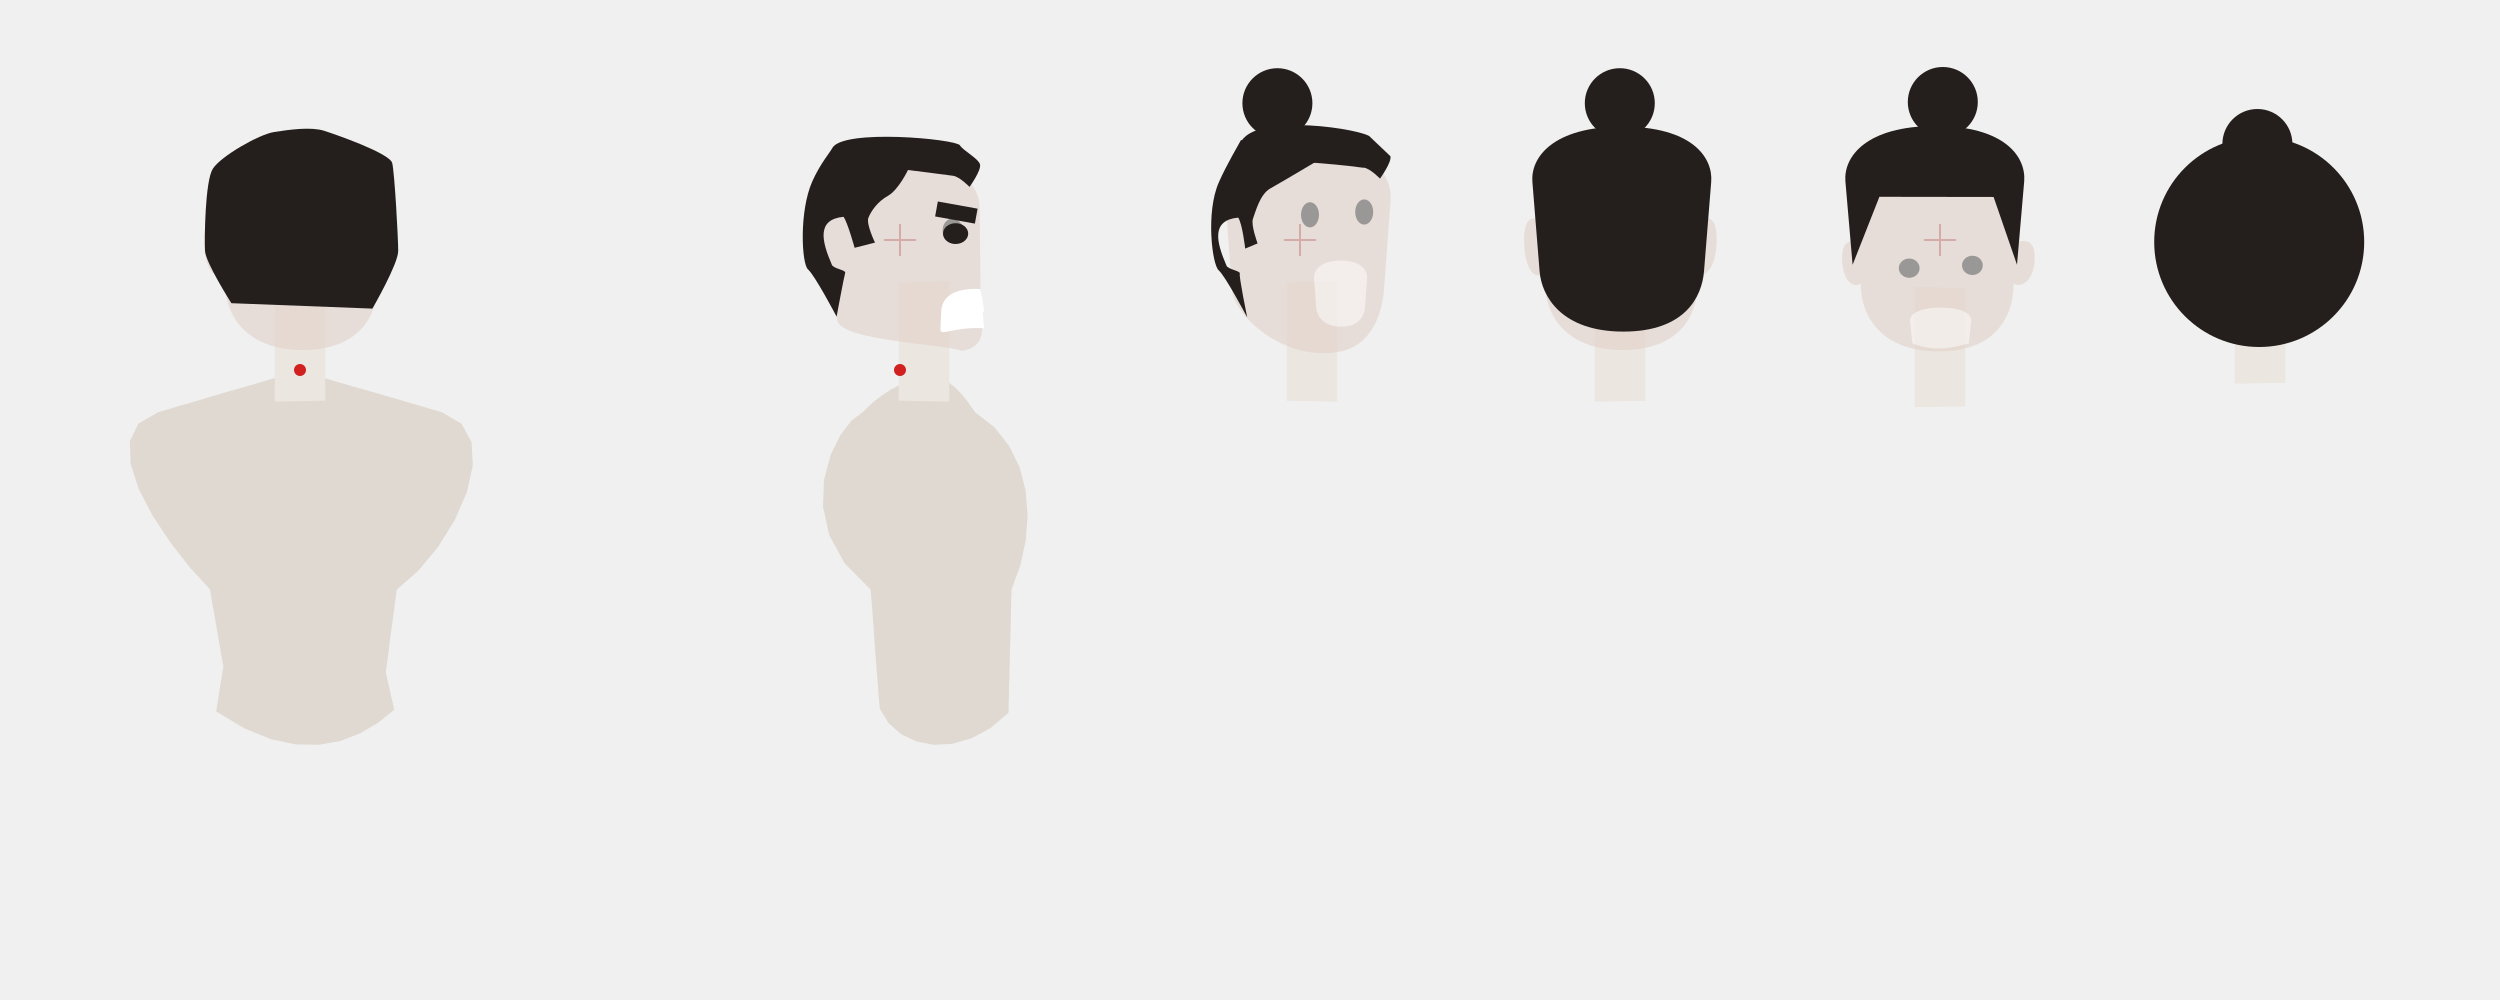
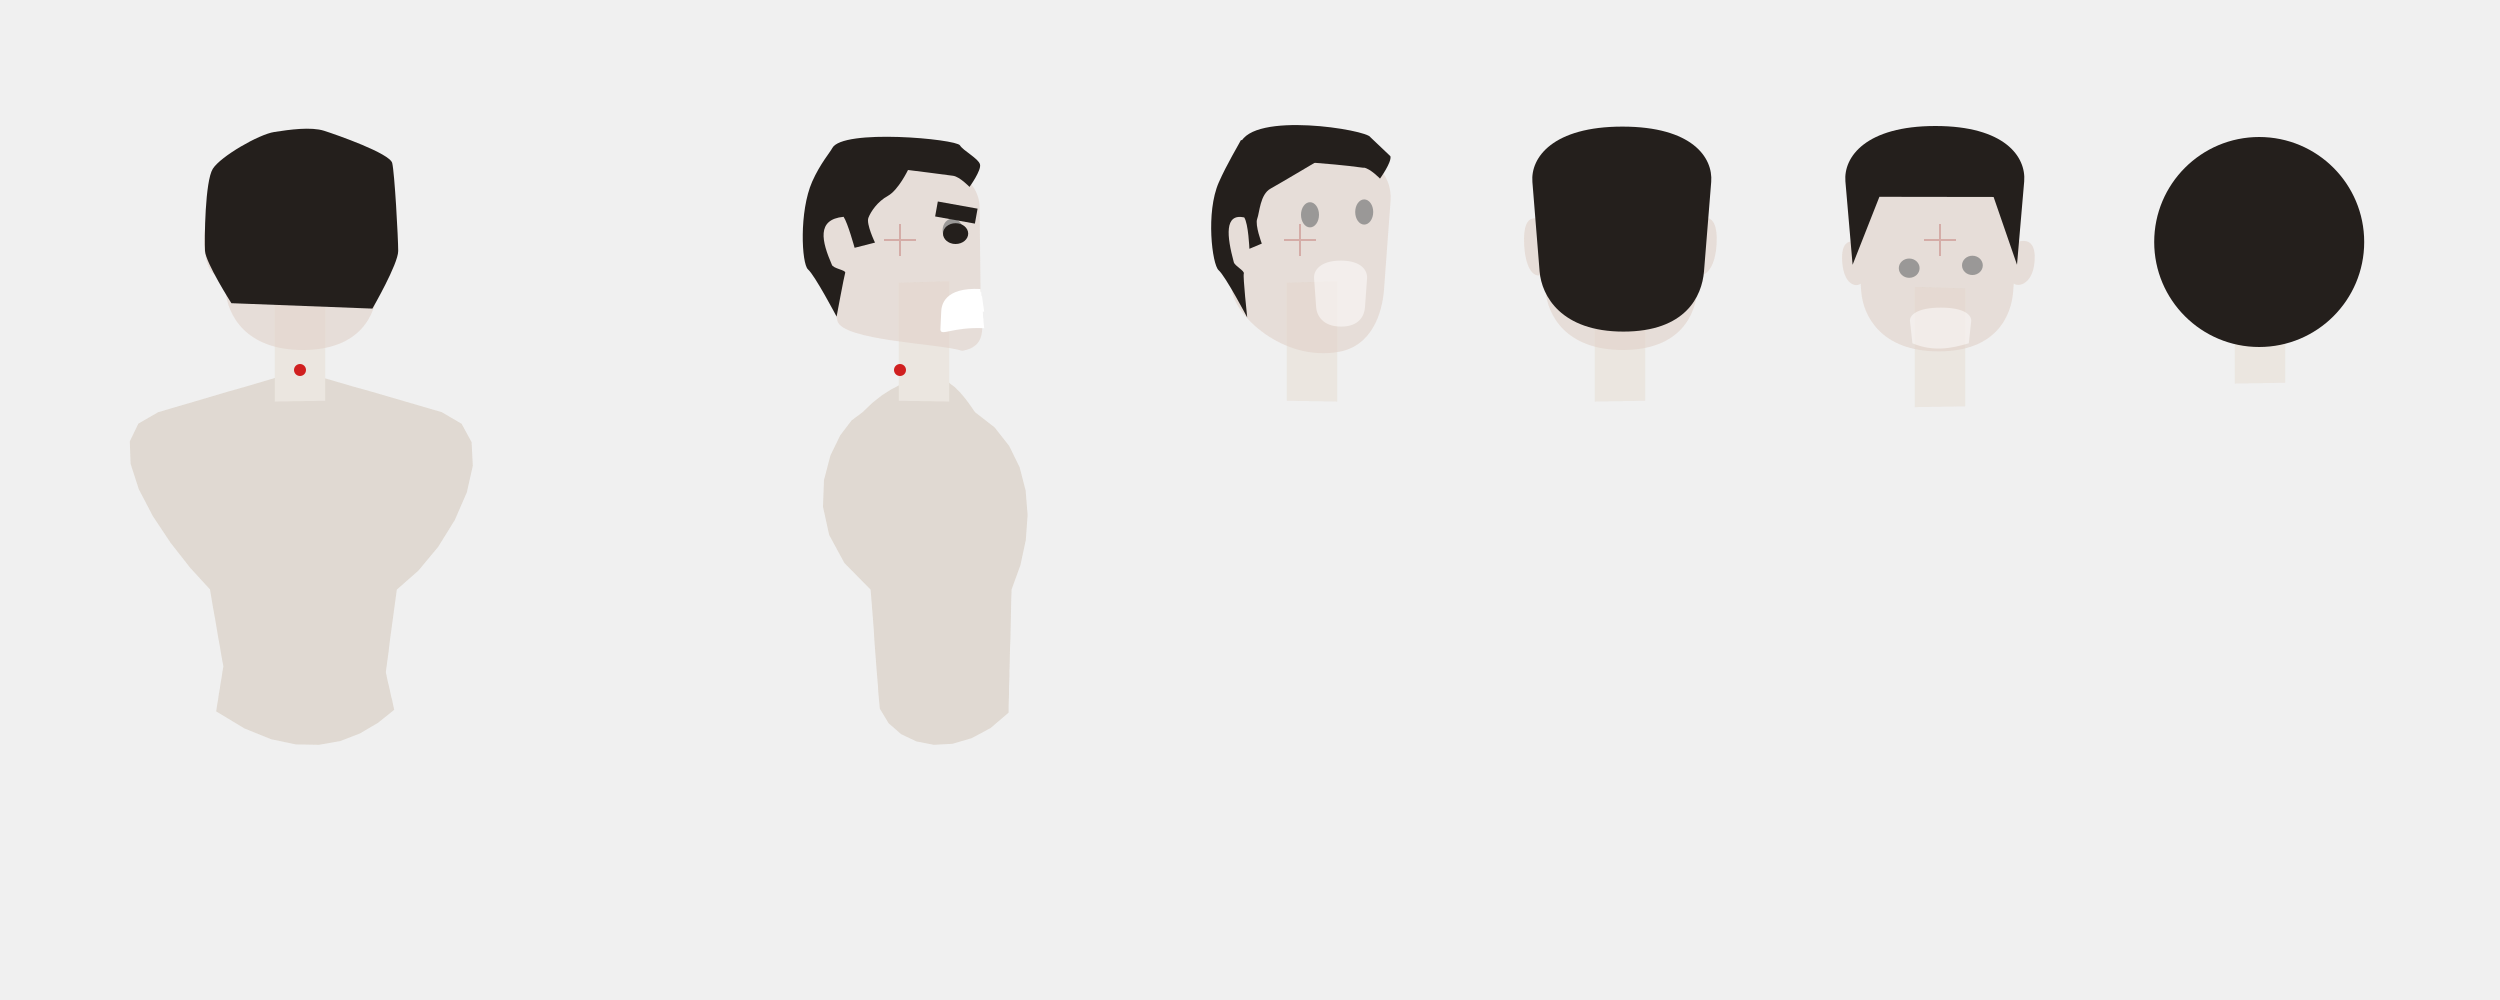
- <svg xmlns="http://www.w3.org/2000/svg" width="2500" height="1000" viewBox="-1.5 -1.2 12.5 5">
-   <g>
-     <g opacity="0.7">
-       <path d="M-0.709 0.861L-0.621 0.835L-0.532 0.809L-0.444 0.783L-0.356 0.757L-0.268 0.732L-0.18 0.706L-0.092 0.68L-0.004 0.654L0.085 0.68L0.174 0.706L0.263 0.732L0.353 0.757L0.442 0.783L0.531 0.809L0.62 0.835L0.709 0.861L0.808 0.919L0.858 1.011L0.864 1.129L0.834 1.262L0.774 1.4L0.691 1.534L0.592 1.653L0.484 1.748L0.477 1.8L0.47 1.851L0.463 1.903L0.456 1.955L0.449 2.006L0.443 2.058L0.436 2.109L0.429 2.161L0.434 2.184L0.439 2.208L0.445 2.232L0.45 2.255L0.455 2.279L0.461 2.302L0.466 2.326L0.471 2.349L0.39 2.414L0.3 2.467L0.202 2.505L0.094 2.524L-0.021 2.522L-0.145 2.496L-0.278 2.442L-0.419 2.357L-0.415 2.329L-0.41 2.301L-0.406 2.272L-0.401 2.244L-0.397 2.216L-0.392 2.188L-0.388 2.16L-0.383 2.132L-0.392 2.084L-0.4 2.036L-0.409 1.987L-0.417 1.939L-0.425 1.891L-0.434 1.843L-0.442 1.795L-0.45 1.747L-0.549 1.639L-0.647 1.514L-0.736 1.38L-0.806 1.246L-0.847 1.119L-0.851 1.007L-0.808 0.918Z" fill="#d9cfc4" />
-       <path d="M-0.126 0.808L-0.126 0.733L-0.126 0.657L-0.126 0.582L-0.126 0.507L-0.126 0.432L-0.126 0.357L-0.126 0.282L-0.126 0.207L-0.095 0.207L-0.063 0.208L-0.032 0.209L0 0.21L0.032 0.211L0.063 0.212L0.095 0.213L0.126 0.214L0.126 0.287L0.126 0.361L0.126 0.435L0.126 0.509L0.126 0.582L0.126 0.656L0.126 0.73L0.126 0.804L0.095 0.804L0.063 0.805L0.032 0.805L0 0.806L-0.032 0.806L-0.063 0.807L-0.095 0.807Z" fill="#e8e1d9" />
-       <path d="M-0.08 0H0.08M0 -0.08V0.08" stroke="#b04040" stroke-width="0.01" fill="none" />
-       <g opacity="0.6">
-         <g>
-           <path style="fill:#d9c3b6;stroke-width:0.015" d="m 0.014,0.55 c 0.288,0 0.364,-0.177 0.373,-0.301 l 0.033,-0.447 c 0.009,-0.123 -0.089,-0.277 -0.41,-0.277 -0.321,0 -0.425,0.154 -0.416,0.277 l 0.033,0.447 c 0.009,0.123 0.099,0.301 0.387,0.301 z" />
-           <path style="fill:#d9c3b6;fill-opacity:1;stroke-width:0.015" d="m 0.37,0.156 0.003,-0.246 c 5.574e-4,-0.002 0.121,-0.091 0.11,0.111 -0.01,0.166 -0.095,0.175 -0.113,0.135 z" />
-           <path style="fill:#d9c3b6;fill-opacity:1;stroke-width:0.015" d="m -0.378,0.156 -0.003,-0.246 c -5.575e-4,-0.002 -0.11,-0.085 -0.098,0.117 0.01,0.166 0.083,0.169 0.101,0.129 z" />
-         </g>
-         <g>
-           <ellipse style="fill:#241f1c;stroke-width:0.015" cx="-0.144" cy="-0.126" rx="0.052" ry="0.063" />
-           <ellipse style="fill:#241f1c;stroke-width:0.015" cx="0.172" cy="-0.14" rx="0.052" ry="0.063" />
-         </g>
-       </g>
-     </g>
-     <g />
-     <g />
-     <g>
-       <path style="fill:#241f1c;fill-opacity:1;stroke-width:0.015" d="m -0.343,0.316 c 0,0 -0.129,-0.202 -0.132,-0.262 -0.003,-0.059 0,-0.348 0.039,-0.41 0.039,-0.062 0.23,-0.172 0.307,-0.184 0.077,-0.012 0.184,-0.027 0.25,-0.006 0.065,0.021 0.328,0.113 0.34,0.161 0.012,0.048 0.03,0.375 0.03,0.44 0,0.065 -0.129,0.288 -0.129,0.288" />
-     </g>
-     <g>
-       <ellipse style="fill:#241f1c;stroke-width:0.015" cx="-0.119" cy="-0.137" rx="0.052" ry="0.063" transform="matrix(0,1,1,0,0,0)" />
-       <ellipse style="fill:#241f1c;stroke-width:0.015" cx="0.125" cy="0.184" rx="0.052" ry="0.063" transform="rotate(-90)" />
-     </g>
-     <g>
-       <rect style="fill:#241f1c;fill-opacity:1;stroke-width:0.015" width="0.202" height="0.076" x="-0.292" y="-0.252" transform="rotate(10.2116)" />
-       <rect style="fill:#241f1c;fill-opacity:1;stroke-width:0.015" width="0.202" height="0.076" x="0.15" y="-0.234" transform="rotate(-14.63679)" />
-     </g>
-     <g>
-       <circle cx="0" cy="0.65" r="0.03" fill="#d02020" />
-     </g>
-   </g>
-   <g transform="translate(3 0)">
-     <g opacity="0.7">
-       <path d="M0.375 0.861L0.364 0.845L0.348 0.822L0.328 0.795L0.303 0.765L0.273 0.735L0.236 0.707L0.193 0.681L0.142 0.66L0.115 0.674L0.082 0.687L0.044 0.703L0.002 0.723L-0.044 0.747L-0.091 0.777L-0.139 0.815L-0.187 0.861L-0.242 0.902L-0.299 0.977L-0.348 1.078L-0.38 1.2L-0.385 1.334L-0.354 1.475L-0.278 1.615L-0.147 1.748L-0.143 1.797L-0.139 1.847L-0.135 1.898L-0.131 1.95L-0.128 2.003L-0.124 2.056L-0.12 2.108L-0.116 2.161L-0.114 2.184L-0.112 2.208L-0.11 2.231L-0.109 2.254L-0.107 2.277L-0.105 2.299L-0.103 2.321L-0.101 2.343L-0.057 2.416L0.006 2.471L0.082 2.507L0.169 2.524L0.262 2.519L0.358 2.491L0.453 2.44L0.543 2.363L0.543 2.331L0.544 2.299L0.545 2.269L0.545 2.24L0.546 2.212L0.547 2.185L0.547 2.158L0.548 2.132L0.549 2.087L0.55 2.042L0.552 1.997L0.553 1.952L0.554 1.904L0.555 1.855L0.556 1.803L0.558 1.747L0.602 1.626L0.629 1.5L0.638 1.375L0.628 1.252L0.598 1.136L0.546 1.03L0.473 0.937Z" fill="#d9cfc4" />
-       <path d="M0.246 0.808L0.246 0.733L0.246 0.657L0.246 0.582L0.246 0.507L0.246 0.432L0.246 0.357L0.246 0.282L0.246 0.207L0.215 0.207L0.183 0.208L0.152 0.209L0.12 0.21L0.088 0.211L0.057 0.212L0.025 0.213L-0.006 0.214L-0.006 0.287L-0.006 0.361L-0.006 0.435L-0.006 0.509L-0.006 0.582L-0.006 0.656L-0.006 0.73L-0.006 0.804L0.025 0.804L0.057 0.805L0.088 0.805L0.12 0.806L0.152 0.806L0.183 0.807L0.215 0.807Z" fill="#e8e1d9" />
-       <path d="M-0.08 0H0.08M0 -0.08V0.08" stroke="#b04040" stroke-width="0.01" fill="none" />
-       <g opacity="0.6">
-         <g>
-           <path style="fill:#d9c3b6;stroke-width:0.015" d="m 0.311,0.554 c 0.14,-0.024 0.094,-0.142 0.092,-0.275 l -0.005,-0.443 c -0.001,-0.124 -0.132,-0.259 -0.449,-0.208 -0.317,0.051 -0.395,0.22 -0.366,0.34 l 0.104,0.436 c 0.024,0.1 0.513,0.114 0.624,0.15 z" />
-         </g>
-         <g>
-           <ellipse style="fill:#241f1c;stroke-width:0.015" cx="0.269" cy="-0.002" rx="0.052" ry="0.062" transform="rotate(-9.201606)" />
-         </g>
-       </g>
-     </g>
-     <g />
-     <g />
-     <g />
-     <g>
-       <ellipse style="fill:#241f1c;stroke-width:0.015" cx="-0.032" cy="0.278" rx="0.052" ry="0.063" transform="matrix(0,1,1,0,0,0)" />
-     </g>
-     <g>
-       <g transform="translate(0.05393187,0.01359519)" style="fill:#ffffff">
-         <path style="fill:#ffffff;fill-opacity:1;stroke-width:0.015" d="M 0.367,0.346 0.356,0.267 c -0.126,-0.002 -0.166,0.009 -0.161,0.018 l 0.017,0.034 c 0.005,0.009 0.042,0.024 0.155,0.026 z" />
-       </g>
-     </g>
-     <g>
-       <g>
-         <path style="fill:#ffffff;fill-opacity:1;stroke-width:0.015" d="m 0.416,0.399 -0.01,-0.138 c -0.111,-0.004 -0.146,0.015 -0.142,0.032 l 0.015,0.061 c 0.004,0.017 0.037,0.042 0.137,0.046 z" />
-       </g>
-     </g>
-     <g>
-       <g>
-         <path style="fill:#ffffff;fill-opacity:1;stroke-width:0.015" d="M 0.421,0.442 0.402,0.245 C 0.222,0.236 0.207,0.325 0.206,0.36 l -0.004,0.088 c 0.003,0.035 0.058,-0.014 0.219,-0.007 z" />
-       </g>
-     </g>
-     <g>
-       <path style="fill:#241f1c;fill-opacity:1;stroke-width:0.015" d="m 0.348,-0.266 c 0,0 0.06,-0.083 0.052,-0.112 -0.007,-0.029 -0.086,-0.07 -0.1,-0.095 -0.018,-0.032 -0.588,-0.085 -0.639,0.014 -0.01,0.02 -0.06,0.077 -0.1,0.167 -0.066,0.15 -0.053,0.411 -0.021,0.439 0.034,0.029 0.143,0.236 0.143,0.236 0,0 0.038,-0.205 0.043,-0.219 0.005,-0.014 -0.062,-0.021 -0.067,-0.041 -0.05,-0.116 -0.078,-0.226 0.059,-0.239 0.021,0.031 0.055,0.155 0.055,0.155 l 0.102,-0.026 c 0,0 -0.045,-0.093 -0.033,-0.124 0.012,-0.031 0.045,-0.081 0.098,-0.11 0.052,-0.029 0.1,-0.129 0.1,-0.129 0,0 0.193,0.024 0.226,0.029 0.033,0.005 0.081,0.055 0.081,0.055 z" />
-       <rect style="fill:#241f1c;fill-opacity:1;stroke-width:0.015" width="0.202" height="0.076" x="0.152" y="-0.223" transform="rotate(10.2116)" />
-     </g>
-     <g>
-       <circle cx="0" cy="0.65" r="0.03" fill="#d02020" />
+ <svg xmlns="http://www.w3.org/2000/svg" width="2500" height="1000" viewBox="-1.5 -1.2 12.5 5" version="1.1" id="svg252">
+   <defs id="defs256" />
+   <g id="g50">
+     <g opacity="0.7" id="g24">
+       <path d="M-0.709 0.861L-0.621 0.835L-0.532 0.809L-0.444 0.783L-0.356 0.757L-0.268 0.732L-0.18 0.706L-0.092 0.68L-0.004 0.654L0.085 0.68L0.174 0.706L0.263 0.732L0.353 0.757L0.442 0.783L0.531 0.809L0.62 0.835L0.709 0.861L0.808 0.919L0.858 1.011L0.864 1.129L0.834 1.262L0.774 1.4L0.691 1.534L0.592 1.653L0.484 1.748L0.477 1.8L0.47 1.851L0.463 1.903L0.456 1.955L0.449 2.006L0.443 2.058L0.436 2.109L0.429 2.161L0.434 2.184L0.439 2.208L0.445 2.232L0.45 2.255L0.455 2.279L0.461 2.302L0.466 2.326L0.471 2.349L0.39 2.414L0.3 2.467L0.202 2.505L0.094 2.524L-0.021 2.522L-0.145 2.496L-0.278 2.442L-0.419 2.357L-0.415 2.329L-0.41 2.301L-0.406 2.272L-0.401 2.244L-0.397 2.216L-0.392 2.188L-0.388 2.16L-0.383 2.132L-0.392 2.084L-0.4 2.036L-0.409 1.987L-0.417 1.939L-0.425 1.891L-0.434 1.843L-0.442 1.795L-0.45 1.747L-0.549 1.639L-0.647 1.514L-0.736 1.38L-0.806 1.246L-0.847 1.119L-0.851 1.007L-0.808 0.918Z" fill="#d9cfc4" id="path2" />
+       <path d="M-0.126 0.808L-0.126 0.733L-0.126 0.657L-0.126 0.582L-0.126 0.507L-0.126 0.432L-0.126 0.357L-0.126 0.282L-0.126 0.207L-0.095 0.207L-0.063 0.208L-0.032 0.209L0 0.21L0.032 0.211L0.063 0.212L0.095 0.213L0.126 0.214L0.126 0.287L0.126 0.361L0.126 0.435L0.126 0.509L0.126 0.582L0.126 0.656L0.126 0.73L0.126 0.804L0.095 0.804L0.063 0.805L0.032 0.805L0 0.806L-0.032 0.806L-0.063 0.807L-0.095 0.807Z" fill="#e8e1d9" id="path4" />
+       <path d="M-0.08 0H0.08M0 -0.08V0.08" stroke="#b04040" stroke-width="0.01" fill="none" id="path6" />
+       <g opacity="0.6" id="g22">
+         <g id="g14">
+           <path style="fill:#d9c3b6;stroke-width:0.015" d="m 0.014,0.55 c 0.288,0 0.364,-0.177 0.373,-0.301 l 0.033,-0.447 c 0.009,-0.123 -0.089,-0.277 -0.41,-0.277 -0.321,0 -0.425,0.154 -0.416,0.277 l 0.033,0.447 c 0.009,0.123 0.099,0.301 0.387,0.301 z" id="path8" />
+           <path style="fill:#d9c3b6;fill-opacity:1;stroke-width:0.015" d="m 0.37,0.156 0.003,-0.246 c 5.574e-4,-0.002 0.121,-0.091 0.11,0.111 -0.01,0.166 -0.095,0.175 -0.113,0.135 z" id="path10" />
+           <path style="fill:#d9c3b6;fill-opacity:1;stroke-width:0.015" d="m -0.378,0.156 -0.003,-0.246 c -5.575e-4,-0.002 -0.11,-0.085 -0.098,0.117 0.01,0.166 0.083,0.169 0.101,0.129 z" id="path12" />
+         </g>
+         <g id="g20">
+           <ellipse style="fill:#241f1c;stroke-width:0.015" cx="-0.144" cy="-0.126" rx="0.052" ry="0.063" id="ellipse16" />
+           <ellipse style="fill:#241f1c;stroke-width:0.015" cx="0.172" cy="-0.14" rx="0.052" ry="0.063" id="ellipse18" />
+         </g>
+       </g>
+     </g>
+     <g id="g26" />
+     <g id="g28" />
+     <g id="g32">
+       <path style="fill:#241f1c;fill-opacity:1;stroke-width:0.015" d="m -0.343,0.316 c 0,0 -0.129,-0.202 -0.132,-0.262 -0.003,-0.059 0,-0.348 0.039,-0.41 0.039,-0.062 0.23,-0.172 0.307,-0.184 0.077,-0.012 0.184,-0.027 0.25,-0.006 0.065,0.021 0.328,0.113 0.34,0.161 0.012,0.048 0.03,0.375 0.03,0.44 0,0.065 -0.129,0.288 -0.129,0.288" id="path30" />
+     </g>
+     <g id="g38">
+       <ellipse style="fill:#241f1c;stroke-width:0.015" cx="-0.119" cy="-0.137" rx="0.052" ry="0.063" transform="matrix(0,1,1,0,0,0)" id="ellipse34" />
+       <ellipse style="fill:#241f1c;stroke-width:0.015" cx="0.125" cy="0.184" rx="0.052" ry="0.063" transform="rotate(-90)" id="ellipse36" />
+     </g>
+     <g id="g44">
+       <rect style="fill:#241f1c;fill-opacity:1;stroke-width:0.015" width="0.202" height="0.076" x="-0.292" y="-0.252" transform="rotate(10.2116)" id="rect40" />
+       <rect style="fill:#241f1c;fill-opacity:1;stroke-width:0.015" width="0.202" height="0.076" x="0.15" y="-0.234" transform="rotate(-14.63679)" id="rect42" />
+     </g>
+     <g id="g48">
+       <circle cx="0" cy="0.65" r="0.03" fill="#d02020" id="circle46" />
+     </g>
+   </g>
+   <g transform="translate(3 0)" id="g108">
+     <g opacity="0.7" id="g68">
+       <path d="M0.375 0.861L0.364 0.845L0.348 0.822L0.328 0.795L0.303 0.765L0.273 0.735L0.236 0.707L0.193 0.681L0.142 0.66L0.115 0.674L0.082 0.687L0.044 0.703L0.002 0.723L-0.044 0.747L-0.091 0.777L-0.139 0.815L-0.187 0.861L-0.242 0.902L-0.299 0.977L-0.348 1.078L-0.38 1.2L-0.385 1.334L-0.354 1.475L-0.278 1.615L-0.147 1.748L-0.143 1.797L-0.139 1.847L-0.135 1.898L-0.131 1.95L-0.128 2.003L-0.124 2.056L-0.12 2.108L-0.116 2.161L-0.114 2.184L-0.112 2.208L-0.11 2.231L-0.109 2.254L-0.107 2.277L-0.105 2.299L-0.103 2.321L-0.101 2.343L-0.057 2.416L0.006 2.471L0.082 2.507L0.169 2.524L0.262 2.519L0.358 2.491L0.453 2.44L0.543 2.363L0.543 2.331L0.544 2.299L0.545 2.269L0.545 2.24L0.546 2.212L0.547 2.185L0.547 2.158L0.548 2.132L0.549 2.087L0.55 2.042L0.552 1.997L0.553 1.952L0.554 1.904L0.555 1.855L0.556 1.803L0.558 1.747L0.602 1.626L0.629 1.5L0.638 1.375L0.628 1.252L0.598 1.136L0.546 1.03L0.473 0.937Z" fill="#d9cfc4" id="path52" />
+       <path d="M0.246 0.808L0.246 0.733L0.246 0.657L0.246 0.582L0.246 0.507L0.246 0.432L0.246 0.357L0.246 0.282L0.246 0.207L0.215 0.207L0.183 0.208L0.152 0.209L0.12 0.21L0.088 0.211L0.057 0.212L0.025 0.213L-0.006 0.214L-0.006 0.287L-0.006 0.361L-0.006 0.435L-0.006 0.509L-0.006 0.582L-0.006 0.656L-0.006 0.73L-0.006 0.804L0.025 0.804L0.057 0.805L0.088 0.805L0.12 0.806L0.152 0.806L0.183 0.807L0.215 0.807Z" fill="#e8e1d9" id="path54" />
+       <path d="M-0.08 0H0.08M0 -0.08V0.08" stroke="#b04040" stroke-width="0.01" fill="none" id="path56" />
+       <g opacity="0.6" id="g66">
+         <g id="g60">
+           <path style="fill:#d9c3b6;stroke-width:0.015" d="m 0.311,0.554 c 0.14,-0.024 0.094,-0.142 0.092,-0.275 l -0.005,-0.443 c -0.001,-0.124 -0.132,-0.259 -0.449,-0.208 -0.317,0.051 -0.395,0.22 -0.366,0.34 l 0.104,0.436 c 0.024,0.1 0.513,0.114 0.624,0.15 z" id="path58" />
+         </g>
+         <g id="g64">
+           <ellipse style="fill:#241f1c;stroke-width:0.015" cx="0.269" cy="-0.002" rx="0.052" ry="0.062" transform="rotate(-9.201606)" id="ellipse62" />
+         </g>
+       </g>
+     </g>
+     <g id="g70" />
+     <g id="g72" />
+     <g id="g74" />
+     <g id="g78">
+       <ellipse style="fill:#241f1c;stroke-width:0.015" cx="-0.032" cy="0.278" rx="0.052" ry="0.063" transform="matrix(0,1,1,0,0,0)" id="ellipse76" />
+     </g>
+     <g id="g84">
+       <g transform="translate(0.05393187,0.01359519)" style="fill:#ffffff" id="g82">
+         <path style="fill:#ffffff;fill-opacity:1;stroke-width:0.015" d="M 0.367,0.346 0.356,0.267 c -0.126,-0.002 -0.166,0.009 -0.161,0.018 l 0.017,0.034 c 0.005,0.009 0.042,0.024 0.155,0.026 z" id="path80" />
+       </g>
+     </g>
+     <g id="g90">
+       <g id="g88">
+         <path style="fill:#ffffff;fill-opacity:1;stroke-width:0.015" d="m 0.416,0.399 -0.01,-0.138 c -0.111,-0.004 -0.146,0.015 -0.142,0.032 l 0.015,0.061 c 0.004,0.017 0.037,0.042 0.137,0.046 z" id="path86" />
+       </g>
+     </g>
+     <g id="g96">
+       <g id="g94">
+         <path style="fill:#ffffff;fill-opacity:1;stroke-width:0.015" d="M 0.421,0.442 0.402,0.245 C 0.222,0.236 0.207,0.325 0.206,0.36 l -0.004,0.088 c 0.003,0.035 0.058,-0.014 0.219,-0.007 z" id="path92" />
+       </g>
+     </g>
+     <g id="g102">
+       <path style="fill:#241f1c;fill-opacity:1;stroke-width:0.015" d="m 0.348,-0.266 c 0,0 0.06,-0.083 0.052,-0.112 -0.007,-0.029 -0.086,-0.07 -0.1,-0.095 -0.018,-0.032 -0.588,-0.085 -0.639,0.014 -0.01,0.02 -0.06,0.077 -0.1,0.167 -0.066,0.15 -0.053,0.411 -0.021,0.439 0.034,0.029 0.143,0.236 0.143,0.236 0,0 0.038,-0.205 0.043,-0.219 0.005,-0.014 -0.062,-0.021 -0.067,-0.041 -0.05,-0.116 -0.078,-0.226 0.059,-0.239 0.021,0.031 0.055,0.155 0.055,0.155 l 0.102,-0.026 c 0,0 -0.045,-0.093 -0.033,-0.124 0.012,-0.031 0.045,-0.081 0.098,-0.11 0.052,-0.029 0.1,-0.129 0.1,-0.129 0,0 0.193,0.024 0.226,0.029 0.033,0.005 0.081,0.055 0.081,0.055 z" id="path98" />
+       <rect style="fill:#241f1c;fill-opacity:1;stroke-width:0.015" width="0.202" height="0.076" x="0.152" y="-0.223" transform="rotate(10.2116)" id="rect100" />
+     </g>
+     <g id="g106">
+       <circle cx="0" cy="0.65" r="0.03" fill="#d02020" id="circle104" />
    </g>
  </g>
  <g id="quarter" transform="translate(5 0)" style="color:#c87137">
    <g opacity="0.7" id="g2333">
-       <path d="M0.186 0.808L0.186 0.733L0.186 0.657L0.186 0.582L0.186 0.507L0.186 0.432L0.186 0.357L0.186 0.282L0.186 0.207L0.155 0.207L0.123 0.208L0.092 0.209L0.06 0.21L0.028 0.211L-0.003 0.212L-0.035 0.213L-0.066 0.214L-0.066 0.287L-0.066 0.361L-0.066 0.435L-0.066 0.509L-0.066 0.582L-0.066 0.656L-0.066 0.73L-0.066 0.804L-0.035 0.804L-0.003 0.805L0.028 0.805L0.06 0.806L0.092 0.806L0.123 0.807L0.155 0.807Z" fill="#e8e1d9" />
-       <path d="M-0.08 0H0.08M0 -0.08V0.08" stroke="#b04040" stroke-width="0.01" fill="none" />
-       <g opacity="0.6">
-         <g>
-           <path style="fill:#d9c3b6;stroke-width:0.015" d="M 0.195,0.559 C 0.358,0.53 0.411,0.368 0.42,0.249 l 0.033,-0.447 C 0.462,-0.321 0.364,-0.475 0.043,-0.475 c -0.321,0 -0.425,0.154 -0.416,0.277 l 0.033,0.447 c 0.009,0.123 0.252,0.361 0.535,0.31 z" />
-         </g>
-         <g>
-           <g transform="translate(-0.01)">
-             <g transform="matrix(0.866,0,0,1,0.1821,0)">
-               <g>
-                 <ellipse style="fill:#241f1c;stroke-width:0.015" cx="0.172" cy="-0.14" rx="0.052" ry="0.063" />
-               </g>
-             </g>
-           </g>
-           <g transform="translate(-0.01)">
-             <g transform="matrix(0.866,0,0,1,0.1847,0)">
-               <g>
-                 <ellipse style="fill:#241f1c;stroke-width:0.015" cx="-0.144" cy="-0.126" rx="0.052" ry="0.063" />
+       <path d="M0.186 0.808L0.186 0.733L0.186 0.657L0.186 0.582L0.186 0.507L0.186 0.432L0.186 0.357L0.186 0.282L0.186 0.207L0.155 0.207L0.123 0.208L0.092 0.209L0.06 0.21L0.028 0.211L-0.003 0.212L-0.035 0.213L-0.066 0.214L-0.066 0.287L-0.066 0.361L-0.066 0.435L-0.066 0.509L-0.066 0.582L-0.066 0.656L-0.066 0.73L-0.066 0.804L-0.035 0.804L-0.003 0.805L0.028 0.805L0.06 0.806L0.092 0.806L0.123 0.807L0.155 0.807Z" fill="#e8e1d9" id="path110" />
+       <path d="M-0.08 0H0.08M0 -0.08V0.08" stroke="#b04040" stroke-width="0.01" fill="none" id="path112" />
+       <g opacity="0.6" id="g136">
+         <g id="g116">
+           <path style="fill:#d9c3b6;stroke-width:0.015" d="M 0.195,0.559 C 0.358,0.53 0.411,0.368 0.42,0.249 l 0.033,-0.447 C 0.462,-0.321 0.364,-0.475 0.043,-0.475 c -0.321,0 -0.425,0.154 -0.416,0.277 l 0.033,0.447 c 0.009,0.123 0.252,0.361 0.535,0.31 z" id="path114" />
+         </g>
+         <g id="g134">
+           <g transform="translate(-0.01)" id="g124">
+             <g transform="matrix(0.866,0,0,1,0.1821,0)" id="g122">
+               <g id="g120">
+                 <ellipse style="fill:#241f1c;stroke-width:0.015" cx="0.172" cy="-0.14" rx="0.052" ry="0.063" id="ellipse118" />
+               </g>
+             </g>
+           </g>
+           <g transform="translate(-0.01)" id="g132">
+             <g transform="matrix(0.866,0,0,1,0.1847,0)" id="g130">
+               <g id="g128">
+                 <ellipse style="fill:#241f1c;stroke-width:0.015" cx="-0.144" cy="-0.126" rx="0.052" ry="0.063" id="ellipse126" />
              </g>
            </g>
          </g>
        </g>
      </g>
    </g>
    <g id="quarter-back" />
    <g id="quarter-over">
-       <path style="fill:#241f1c;fill-opacity:1;stroke-width:0.015" d="m 1.705,-0.5 c -0.01,0.02 -0.071,0.121 -0.111,0.212 -0.066,0.15 -0.033,0.411 -0.001,0.439 0.034,0.029 0.143,0.236 0.143,0.236 0,0 -0.042,-0.205 -0.037,-0.219 0.005,-0.014 -0.062,-0.021 -0.067,-0.041 -0.05,-0.116 -0.078,-0.226 0.059,-0.239 0.021,0.031 0.035,0.155 0.035,0.155 l 0.062,-0.026 c 0,0 -0.035,-0.093 -0.023,-0.124 0.012,-0.031 0.034,-0.122 0.087,-0.151 0.052,-0.029 0.225,-0.132 0.225,-0.132" id="path2291-4" transform="translate(-2)" />
+       <path style="fill:#241f1c;fill-opacity:1;stroke-width:0.015" d="m 1.705,-0.5 c -0.01,0.02 -0.071,0.121 -0.111,0.212 -0.066,0.15 -0.033,0.411 -0.001,0.439 0.034,0.029 0.143,0.236 0.143,0.236 0,0 -0.022,-0.205 -0.017,-0.219 0.005,-0.014 -0.045,-0.038 -0.05,-0.057 -0.035,-0.13 -0.048,-0.245 0.052,-0.224 0.021,0.031 0.026,0.157 0.026,0.157 l 0.062,-0.026 c 0,0 -0.035,-0.093 -0.023,-0.124 0.012,-0.031 0.014,-0.122 0.067,-0.151 0.052,-0.029 0.225,-0.132 0.225,-0.132" id="path2291-4" transform="translate(-2)" />
      <path style="fill:#241f1c;fill-opacity:1;stroke-width:0.015" d="m 2.319,-0.362 c 0.033,0.005 0.081,0.055 0.081,0.055 0,0 0.06,-0.083 0.052,-0.112 l -0.1,-0.095 c -0.017,-0.037 -0.588,-0.131 -0.651,0.032 l 0.041,0.059 c 0.19,0.033 0.385,0.035 0.576,0.062 z" id="path2020-2" transform="translate(-2)" />
-       <circle style="fill:#241f1c;fill-opacity:1;stroke-width:0.015" cx="1.887" cy="-0.684" r="0.175" id="circle2022-5" transform="translate(-2)" />
-     </g>
-     <g opacity="0.5">
-       <g>
-         <g transform="translate(-0.01)">
-           <g transform="matrix(0.866,0,0,1,0.2016,0)">
-             <g>
-               <path style="fill:#ffffff;fill-opacity:1;stroke-width:0.015" d="m 0.016,0.433 c 0.107,0 0.135,-0.057 0.138,-0.097 l 0.012,-0.144 c 0.003,-0.04 -0.033,-0.089 -0.152,-0.089 -0.119,0 -0.158,0.05 -0.154,0.089 l 0.012,0.144 c 0.003,0.04 0.037,0.097 0.144,0.097 z" />
+     </g>
+     <g opacity="0.5" id="g154">
+       <g id="g152">
+         <g transform="translate(-0.01)" id="g150">
+           <g transform="matrix(0.866,0,0,1,0.2016,0)" id="g148">
+             <g id="g146">
+               <path style="fill:#ffffff;fill-opacity:1;stroke-width:0.015" d="m 0.016,0.433 c 0.107,0 0.135,-0.057 0.138,-0.097 l 0.012,-0.144 c 0.003,-0.04 -0.033,-0.089 -0.152,-0.089 -0.119,0 -0.158,0.05 -0.154,0.089 l 0.012,0.144 c 0.003,0.04 0.037,0.097 0.144,0.097 z" id="path144" />
            </g>
          </g>
        </g>
      </g>
    </g>
  </g>
  <g id="back-view" transform="translate(6.6 0)" style="color:#c87137">
    <g opacity="0.7" id="g2671">
-       <path d="M-0.126 0.808L-0.126 0.733L-0.126 0.657L-0.126 0.582L-0.126 0.507L-0.126 0.432L-0.126 0.357L-0.126 0.282L-0.126 0.207L-0.095 0.207L-0.063 0.208L-0.032 0.209L0 0.21L0.032 0.211L0.063 0.212L0.095 0.213L0.126 0.214L0.126 0.287L0.126 0.361L0.126 0.435L0.126 0.509L0.126 0.582L0.126 0.656L0.126 0.73L0.126 0.804L0.095 0.804L0.063 0.805L0.032 0.805L0 0.806L-0.032 0.806L-0.063 0.807L-0.095 0.807Z" fill="#e8e1d9" />
-       <path d="M-0.08 0H0.08M0 -0.08V0.08" stroke="#b04040" stroke-width="0.01" fill="none" />
-       <g opacity="0.6">
-         <g>
-           <g>
-             <path style="fill:#d9c3b6;stroke-width:0.015" d="m 0.014,0.55 c 0.288,0 0.364,-0.177 0.373,-0.301 l 0.033,-0.447 c 0.009,-0.123 -0.089,-0.277 -0.41,-0.277 -0.321,0 -0.425,0.154 -0.416,0.277 l 0.033,0.447 c 0.009,0.123 0.099,0.301 0.387,0.301 z" />
-             <path style="fill:#d9c3b6;fill-opacity:1;stroke-width:0.015" d="m 0.37,0.156 0.003,-0.246 c 5.574e-4,-0.002 0.121,-0.091 0.11,0.111 -0.01,0.166 -0.095,0.175 -0.113,0.135 z" />
-             <path style="fill:#d9c3b6;fill-opacity:1;stroke-width:0.015" d="m -0.378,0.156 -0.003,-0.246 c -5.575e-4,-0.002 -0.11,-0.085 -0.098,0.117 0.01,0.166 0.083,0.169 0.101,0.129 z" />
+       <path d="M-0.126 0.808L-0.126 0.733L-0.126 0.657L-0.126 0.582L-0.126 0.507L-0.126 0.432L-0.126 0.357L-0.126 0.282L-0.126 0.207L-0.095 0.207L-0.063 0.208L-0.032 0.209L0 0.21L0.032 0.211L0.063 0.212L0.095 0.213L0.126 0.214L0.126 0.287L0.126 0.361L0.126 0.435L0.126 0.509L0.126 0.582L0.126 0.656L0.126 0.73L0.126 0.804L0.095 0.804L0.063 0.805L0.032 0.805L0 0.806L-0.032 0.806L-0.063 0.807L-0.095 0.807Z" fill="#e8e1d9" id="path157" />
+       <path d="M-0.08 0H0.08M0 -0.08V0.08" stroke="#b04040" stroke-width="0.01" fill="none" id="path159" />
+       <g opacity="0.6" id="g171">
+         <g id="g169">
+           <g id="g167">
+             <path style="fill:#d9c3b6;stroke-width:0.015" d="m 0.014,0.55 c 0.288,0 0.364,-0.177 0.373,-0.301 l 0.033,-0.447 c 0.009,-0.123 -0.089,-0.277 -0.41,-0.277 -0.321,0 -0.425,0.154 -0.416,0.277 l 0.033,0.447 c 0.009,0.123 0.099,0.301 0.387,0.301 z" id="path161" />
+             <path style="fill:#d9c3b6;fill-opacity:1;stroke-width:0.015" d="m 0.37,0.156 0.003,-0.246 c 5.574e-4,-0.002 0.121,-0.091 0.11,0.111 -0.01,0.166 -0.095,0.175 -0.113,0.135 z" id="path163" />
+             <path style="fill:#d9c3b6;fill-opacity:1;stroke-width:0.015" d="m -0.378,0.156 -0.003,-0.246 c -5.575e-4,-0.002 -0.11,-0.085 -0.098,0.117 0.01,0.166 0.083,0.169 0.101,0.129 z" id="path165" />
          </g>
        </g>
      </g>
    </g>
    <g id="back-view-over">
-       <circle style="fill:#241f1c;fill-opacity:1;stroke-width:0.015" cx="6.599" cy="-0.684" r="0.175" id="circle1986-5" transform="translate(-6.6)" />
-       <path style="fill:#241f1c;fill-opacity:1;stroke:none;stroke-width:0.015" d="m 6.617,0.458 c 0.311,0 0.393,-0.177 0.403,-0.301 l 0.036,-0.447 c 0.01,-0.123 -0.096,-0.277 -0.444,-0.277 -0.347,0 -0.46,0.154 -0.45,0.277 l 0.036,0.447 c 0.01,0.123 0.108,0.301 0.419,0.301 z" id="path10" transform="translate(-6.6)" />
+       <path style="fill:#241f1c;fill-opacity:1;stroke:none;stroke-width:0.015" d="m 6.617,0.458 c 0.311,0 0.393,-0.177 0.403,-0.301 l 0.036,-0.447 c 0.01,-0.123 -0.096,-0.277 -0.444,-0.277 -0.347,0 -0.46,0.154 -0.45,0.277 l 0.036,0.447 c 0.01,0.123 0.108,0.301 0.419,0.301 z" id="path175" transform="translate(-6.6)" />
    </g>
  </g>
  <g id="front-down" transform="translate(8.2 0)" style="color:#c87137">
    <g opacity="0.7" id="g3020">
-       <path d="M-0.126 0.836L-0.126 0.761L-0.126 0.685L-0.126 0.61L-0.126 0.535L-0.126 0.46L-0.126 0.385L-0.126 0.31L-0.126 0.235L-0.095 0.235L-0.063 0.236L-0.032 0.237L0 0.238L0.032 0.239L0.063 0.24L0.095 0.241L0.126 0.242L0.126 0.315L0.126 0.389L0.126 0.463L0.126 0.537L0.126 0.61L0.126 0.684L0.126 0.758L0.126 0.832L0.095 0.832L0.063 0.833L0.032 0.833L0 0.834L-0.032 0.834L-0.063 0.835L-0.095 0.835Z" fill="#e8e1d9" />
-       <path d="M-0.08 0H0.08M0 -0.08V0.08" stroke="#b04040" stroke-width="0.01" fill="none" />
-       <g opacity="0.6">
-         <g>
-           <g transform="matrix(1,0,0,0.766,-0.01,0.0897)">
-             <g>
-               <path style="fill:#d9c3b6;fill-opacity:1;stroke-width:0.015" d="m -0.378,0.156 -0.003,-0.246 c -5.575e-4,-0.002 -0.11,-0.085 -0.098,0.117 0.01,0.166 0.083,0.169 0.101,0.129 z" />
-             </g>
-           </g>
-           <g transform="matrix(1,0,0,0.766,-0.01,0.0897)">
-             <g>
-               <path style="fill:#d9c3b6;fill-opacity:1;stroke-width:0.015" d="m 0.37,0.156 0.003,-0.246 c 5.574e-4,-0.002 0.121,-0.091 0.11,0.111 -0.01,0.166 -0.095,0.175 -0.113,0.135 z" />
-             </g>
-           </g>
-           <path style="fill:#d9c3b6;stroke-width:0.015" d="m -0.007,0.557 c 0.288,0 0.364,-0.177 0.373,-0.301 l 0.033,-0.447 c 0.009,-0.123 -0.089,-0.277 -0.41,-0.277 -0.321,0 -0.425,0.154 -0.416,0.277 l 0.033,0.447 c 0.009,0.123 0.099,0.301 0.387,0.301 z" />
-         </g>
-         <g>
-           <g transform="translate(-0.01)">
-             <g transform="matrix(1,0,0,0.766,0,0.2374)">
-               <g>
-                 <ellipse style="fill:#241f1c;stroke-width:0.015" cx="-0.144" cy="-0.126" rx="0.052" ry="0.063" />
-               </g>
-             </g>
-           </g>
-           <g transform="translate(-0.01)">
-             <g transform="matrix(1,0,0,0.766,0,0.2341)">
-               <g>
-                 <ellipse style="fill:#241f1c;stroke-width:0.015" cx="0.172" cy="-0.14" rx="0.052" ry="0.063" />
+       <path d="M-0.126 0.836L-0.126 0.761L-0.126 0.685L-0.126 0.61L-0.126 0.535L-0.126 0.46L-0.126 0.385L-0.126 0.31L-0.126 0.235L-0.095 0.235L-0.063 0.236L-0.032 0.237L0 0.238L0.032 0.239L0.063 0.24L0.095 0.241L0.126 0.242L0.126 0.315L0.126 0.389L0.126 0.463L0.126 0.537L0.126 0.61L0.126 0.684L0.126 0.758L0.126 0.832L0.095 0.832L0.063 0.833L0.032 0.833L0 0.834L-0.032 0.834L-0.063 0.835L-0.095 0.835Z" fill="#e8e1d9" id="path179" />
+       <path d="M-0.08 0H0.08M0 -0.08V0.08" stroke="#b04040" stroke-width="0.01" fill="none" id="path181" />
+       <g opacity="0.6" id="g217">
+         <g id="g197">
+           <g transform="matrix(1,0,0,0.766,-0.01,0.0897)" id="g187">
+             <g id="g185">
+               <path style="fill:#d9c3b6;fill-opacity:1;stroke-width:0.015" d="m -0.378,0.156 -0.003,-0.246 c -5.575e-4,-0.002 -0.11,-0.085 -0.098,0.117 0.01,0.166 0.083,0.169 0.101,0.129 z" id="path183" />
+             </g>
+           </g>
+           <g transform="matrix(1,0,0,0.766,-0.01,0.0897)" id="g193">
+             <g id="g191">
+               <path style="fill:#d9c3b6;fill-opacity:1;stroke-width:0.015" d="m 0.37,0.156 0.003,-0.246 c 5.574e-4,-0.002 0.121,-0.091 0.11,0.111 -0.01,0.166 -0.095,0.175 -0.113,0.135 z" id="path189" />
+             </g>
+           </g>
+           <path style="fill:#d9c3b6;stroke-width:0.015" d="m -0.007,0.557 c 0.288,0 0.364,-0.177 0.373,-0.301 l 0.033,-0.447 c 0.009,-0.123 -0.089,-0.277 -0.41,-0.277 -0.321,0 -0.425,0.154 -0.416,0.277 l 0.033,0.447 c 0.009,0.123 0.099,0.301 0.387,0.301 z" id="path195" />
+         </g>
+         <g id="g215">
+           <g transform="translate(-0.01)" id="g205">
+             <g transform="matrix(1,0,0,0.766,0,0.2374)" id="g203">
+               <g id="g201">
+                 <ellipse style="fill:#241f1c;stroke-width:0.015" cx="-0.144" cy="-0.126" rx="0.052" ry="0.063" id="ellipse199" />
+               </g>
+             </g>
+           </g>
+           <g transform="translate(-0.01)" id="g213">
+             <g transform="matrix(1,0,0,0.766,0,0.2341)" id="g211">
+               <g id="g209">
+                 <ellipse style="fill:#241f1c;stroke-width:0.015" cx="0.172" cy="-0.14" rx="0.052" ry="0.063" id="ellipse207" />
              </g>
            </g>
          </g>
        </g>
      </g>
    </g>
    <g id="front-down-back" />
    <g id="front-down-over">
-       <circle style="fill:#241f1c;fill-opacity:1;stroke-width:0.015" cx="8.214" cy="-0.69" r="0.175" id="circle1986-65" transform="translate(-8.2)" />
      <path style="color:#c87137;fill:#241f1c;fill-opacity:1;stroke:none;stroke-width:0.015" d="m 1.297,-0.216 0.571,8.4767e-4 0.117,0.339 0.036,-0.417 C 2.031,-0.416 1.924,-0.57 1.577,-0.57 1.23,-0.57 1.117,-0.416 1.127,-0.293 l 0.036,0.417 z" id="path10-4" transform="translate(-1.6)" />
    </g>
-     <g opacity="0.5">
-       <g>
-         <g transform="translate(-0.01)">
-           <g transform="matrix(1,0,0,0.766,0,0.2592)">
-             <g>
-               <path style="fill:#ffffff;fill-opacity:1;stroke-width:0.015" d="m 0.154,0.336 0.012,-0.144 c 0.003,-0.04 -0.033,-0.089 -0.152,-0.089 -0.119,0 -0.158,0.05 -0.154,0.089 l 0.012,0.144 c 0.106,0.057 0.195,0.033 0.282,0 z" />
+     <g opacity="0.5" id="g234">
+       <g id="g232">
+         <g transform="translate(-0.01)" id="g230">
+           <g transform="matrix(1,0,0,0.766,0,0.2592)" id="g228">
+             <g id="g226">
+               <path style="fill:#ffffff;fill-opacity:1;stroke-width:0.015" d="m 0.154,0.336 0.012,-0.144 c 0.003,-0.04 -0.033,-0.089 -0.152,-0.089 -0.119,0 -0.158,0.05 -0.154,0.089 l 0.012,0.144 c 0.106,0.057 0.195,0.033 0.282,0 z" id="path224" />
            </g>
          </g>
        </g>
      </g>
    </g>
  </g>
  <g id="top" transform="translate(9.8 0)" style="color:#c87137">
    <g opacity="0.7" id="g3502">
-       <path d="M-0.126 0.718L-0.126 0.643L-0.126 0.567L-0.126 0.492L-0.126 0.417L-0.126 0.342L-0.126 0.267L-0.126 0.192L-0.126 0.117L-0.095 0.117L-0.063 0.118L-0.032 0.119L0 0.12L0.032 0.121L0.063 0.122L0.095 0.123L0.126 0.124L0.126 0.197L0.126 0.271L0.126 0.345L0.126 0.419L0.126 0.492L0.126 0.566L0.126 0.64L0.126 0.714L0.095 0.714L0.063 0.715L0.032 0.715L0 0.716L-0.032 0.716L-0.063 0.717L-0.095 0.717Z" fill="#e8e1d9" />
-       <path d="M-0.08 0H0.08M0 -0.08V0.08" stroke="#b04040" stroke-width="0.01" fill="none" />
-       <g opacity="0.6">
-         <g>
-           <circle cx="0" cy="0" r="0.5" style="fill:#d9c3b6" />
+       <path d="M-0.126 0.718L-0.126 0.643L-0.126 0.567L-0.126 0.492L-0.126 0.417L-0.126 0.342L-0.126 0.267L-0.126 0.192L-0.126 0.117L-0.095 0.117L-0.063 0.118L-0.032 0.119L0 0.12L0.032 0.121L0.063 0.122L0.095 0.123L0.126 0.124L0.126 0.197L0.126 0.271L0.126 0.345L0.126 0.419L0.126 0.492L0.126 0.566L0.126 0.64L0.126 0.714L0.095 0.714L0.063 0.715L0.032 0.715L0 0.716L-0.032 0.716L-0.063 0.717L-0.095 0.717Z" fill="#e8e1d9" id="path237" />
+       <path d="M-0.08 0H0.08M0 -0.08V0.08" stroke="#b04040" stroke-width="0.01" fill="none" id="path239" />
+       <g opacity="0.6" id="g245">
+         <g id="g243">
+           <circle cx="0" cy="0" r="0.5" style="fill:#d9c3b6" id="circle241" />
        </g>
      </g>
    </g>
    <g id="top-over">
-       <circle style="fill:#241f1c;fill-opacity:1;stroke-width:0.015" cx="9.787" cy="-0.48" r="0.175" id="circle1986-6" transform="translate(-9.8)" />
      <ellipse style="color:#c87137;fill:#241f1c;fill-opacity:1;stroke:none;stroke-width:0.01" id="path5125" cx="3.196" cy="0.01" rx="0.525" ry="0.525" transform="translate(-3.2)" />
    </g>
  </g>
</svg>
